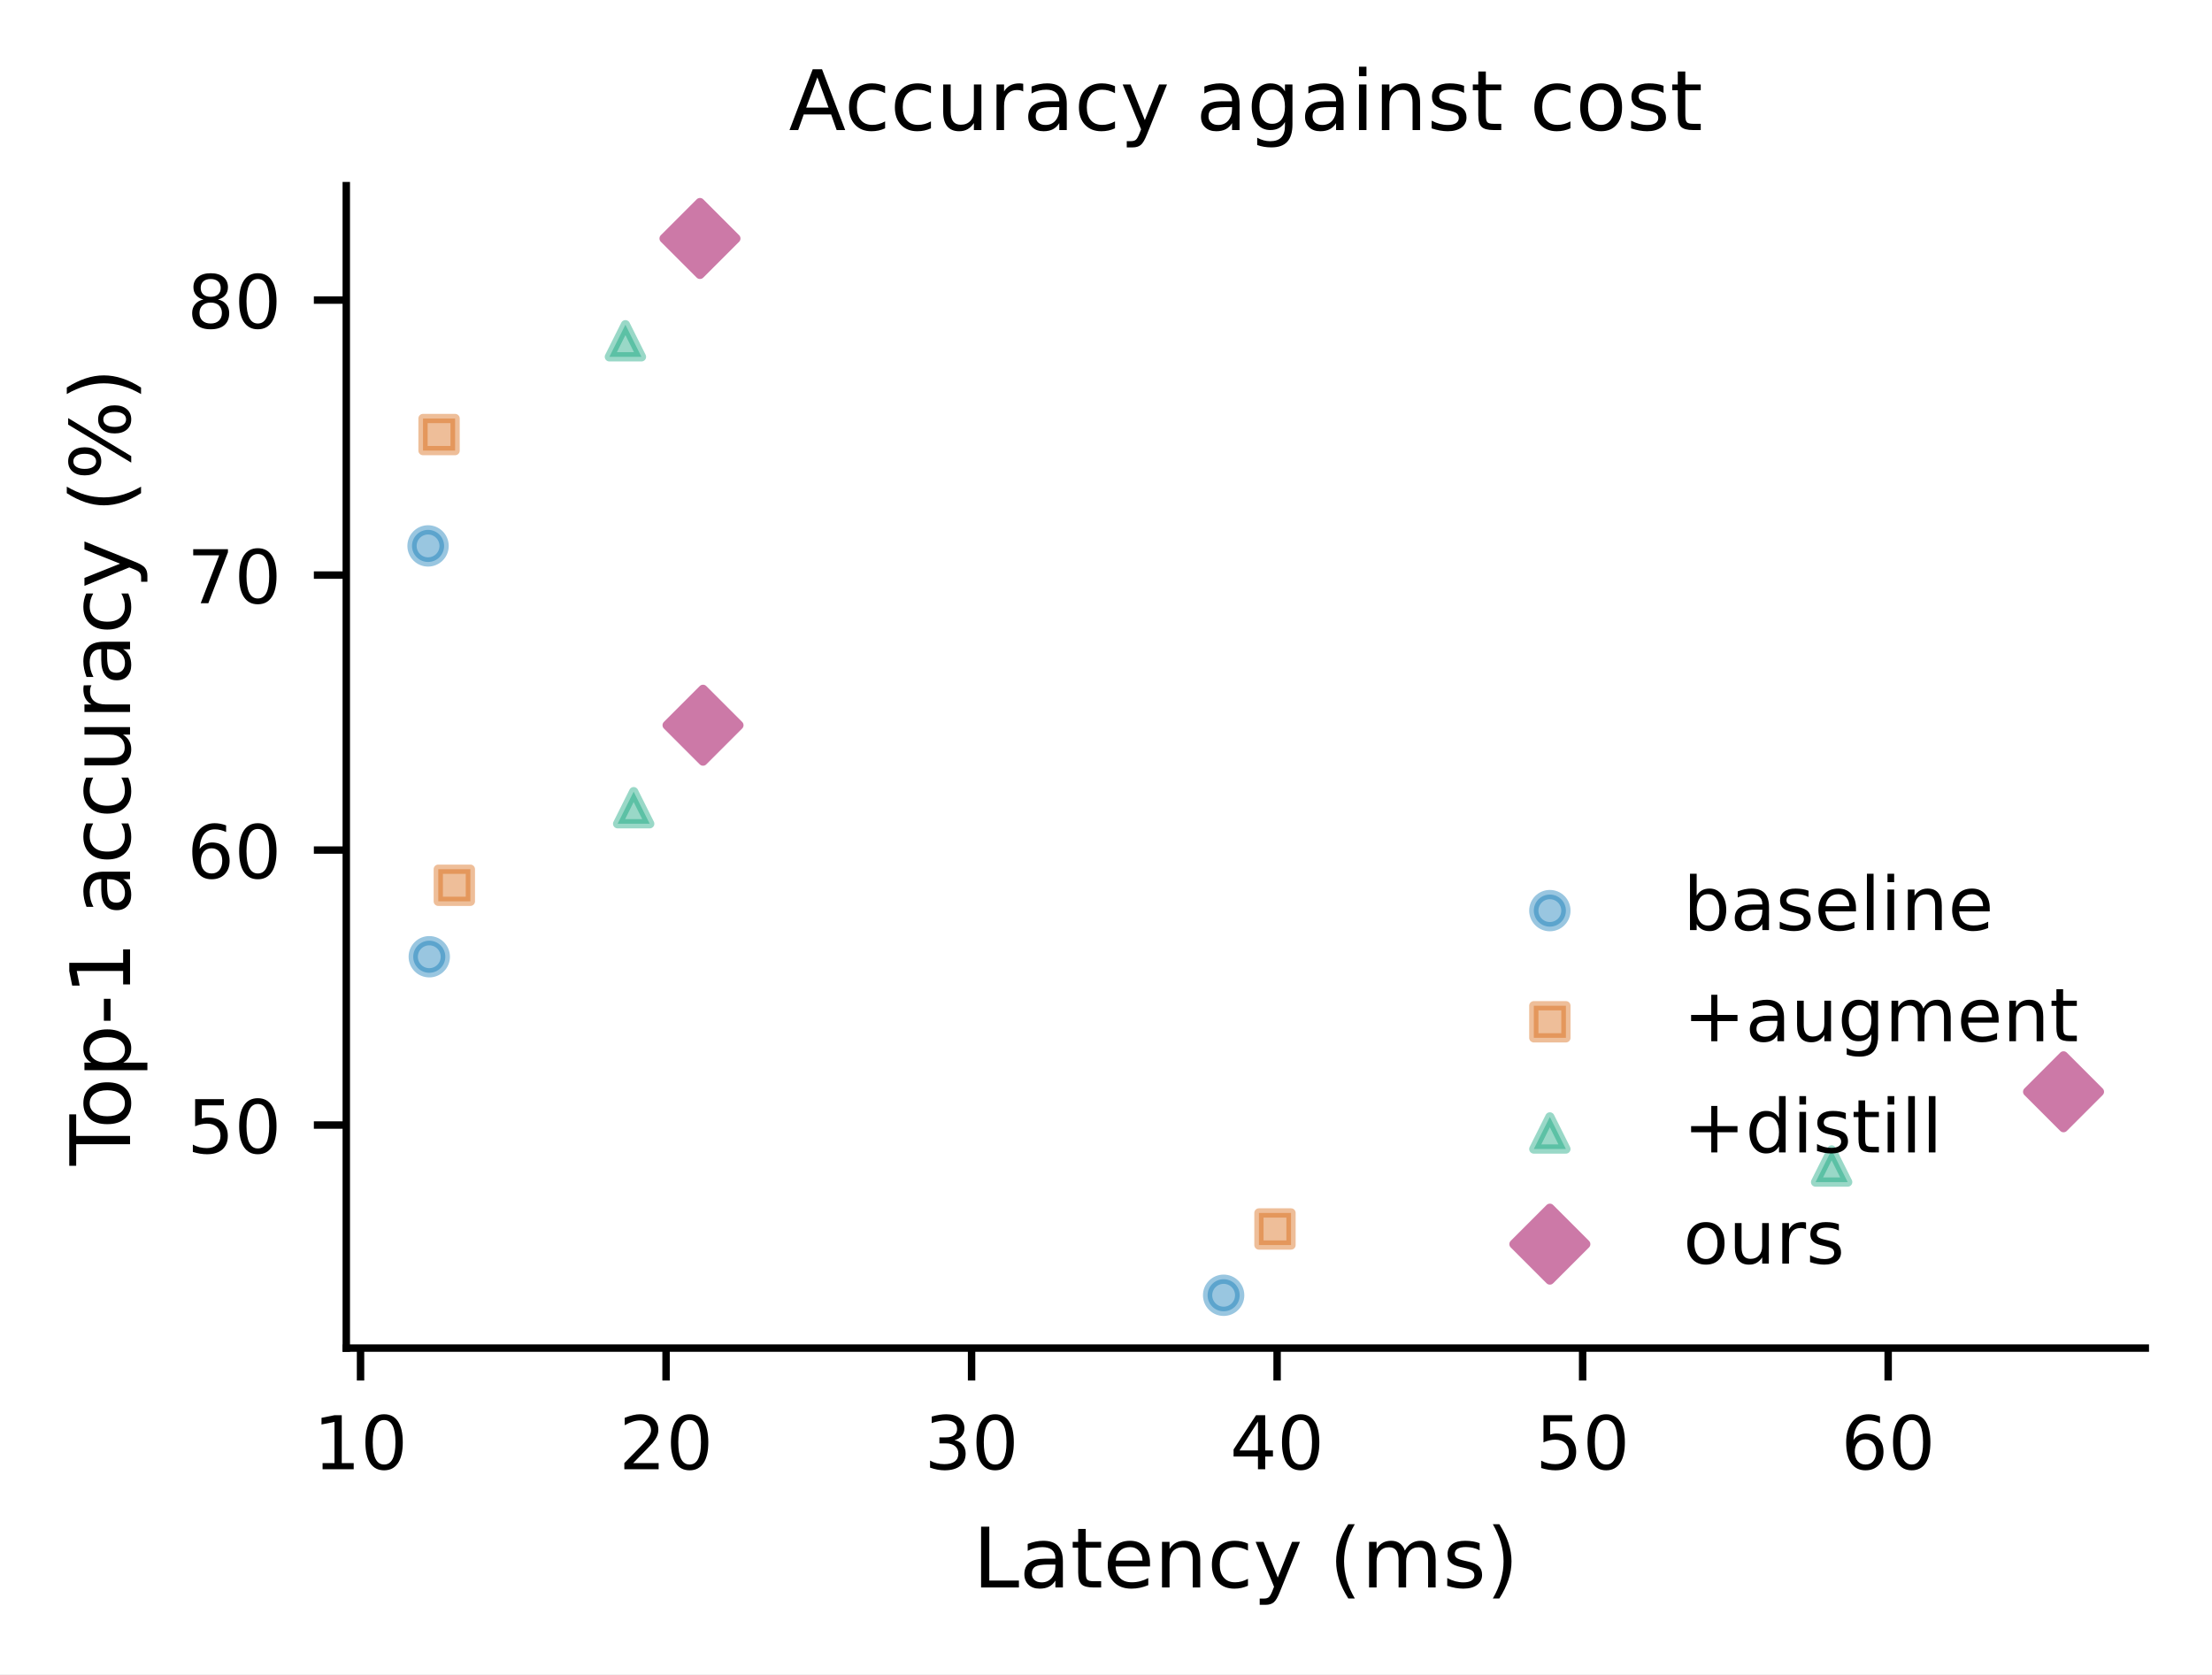
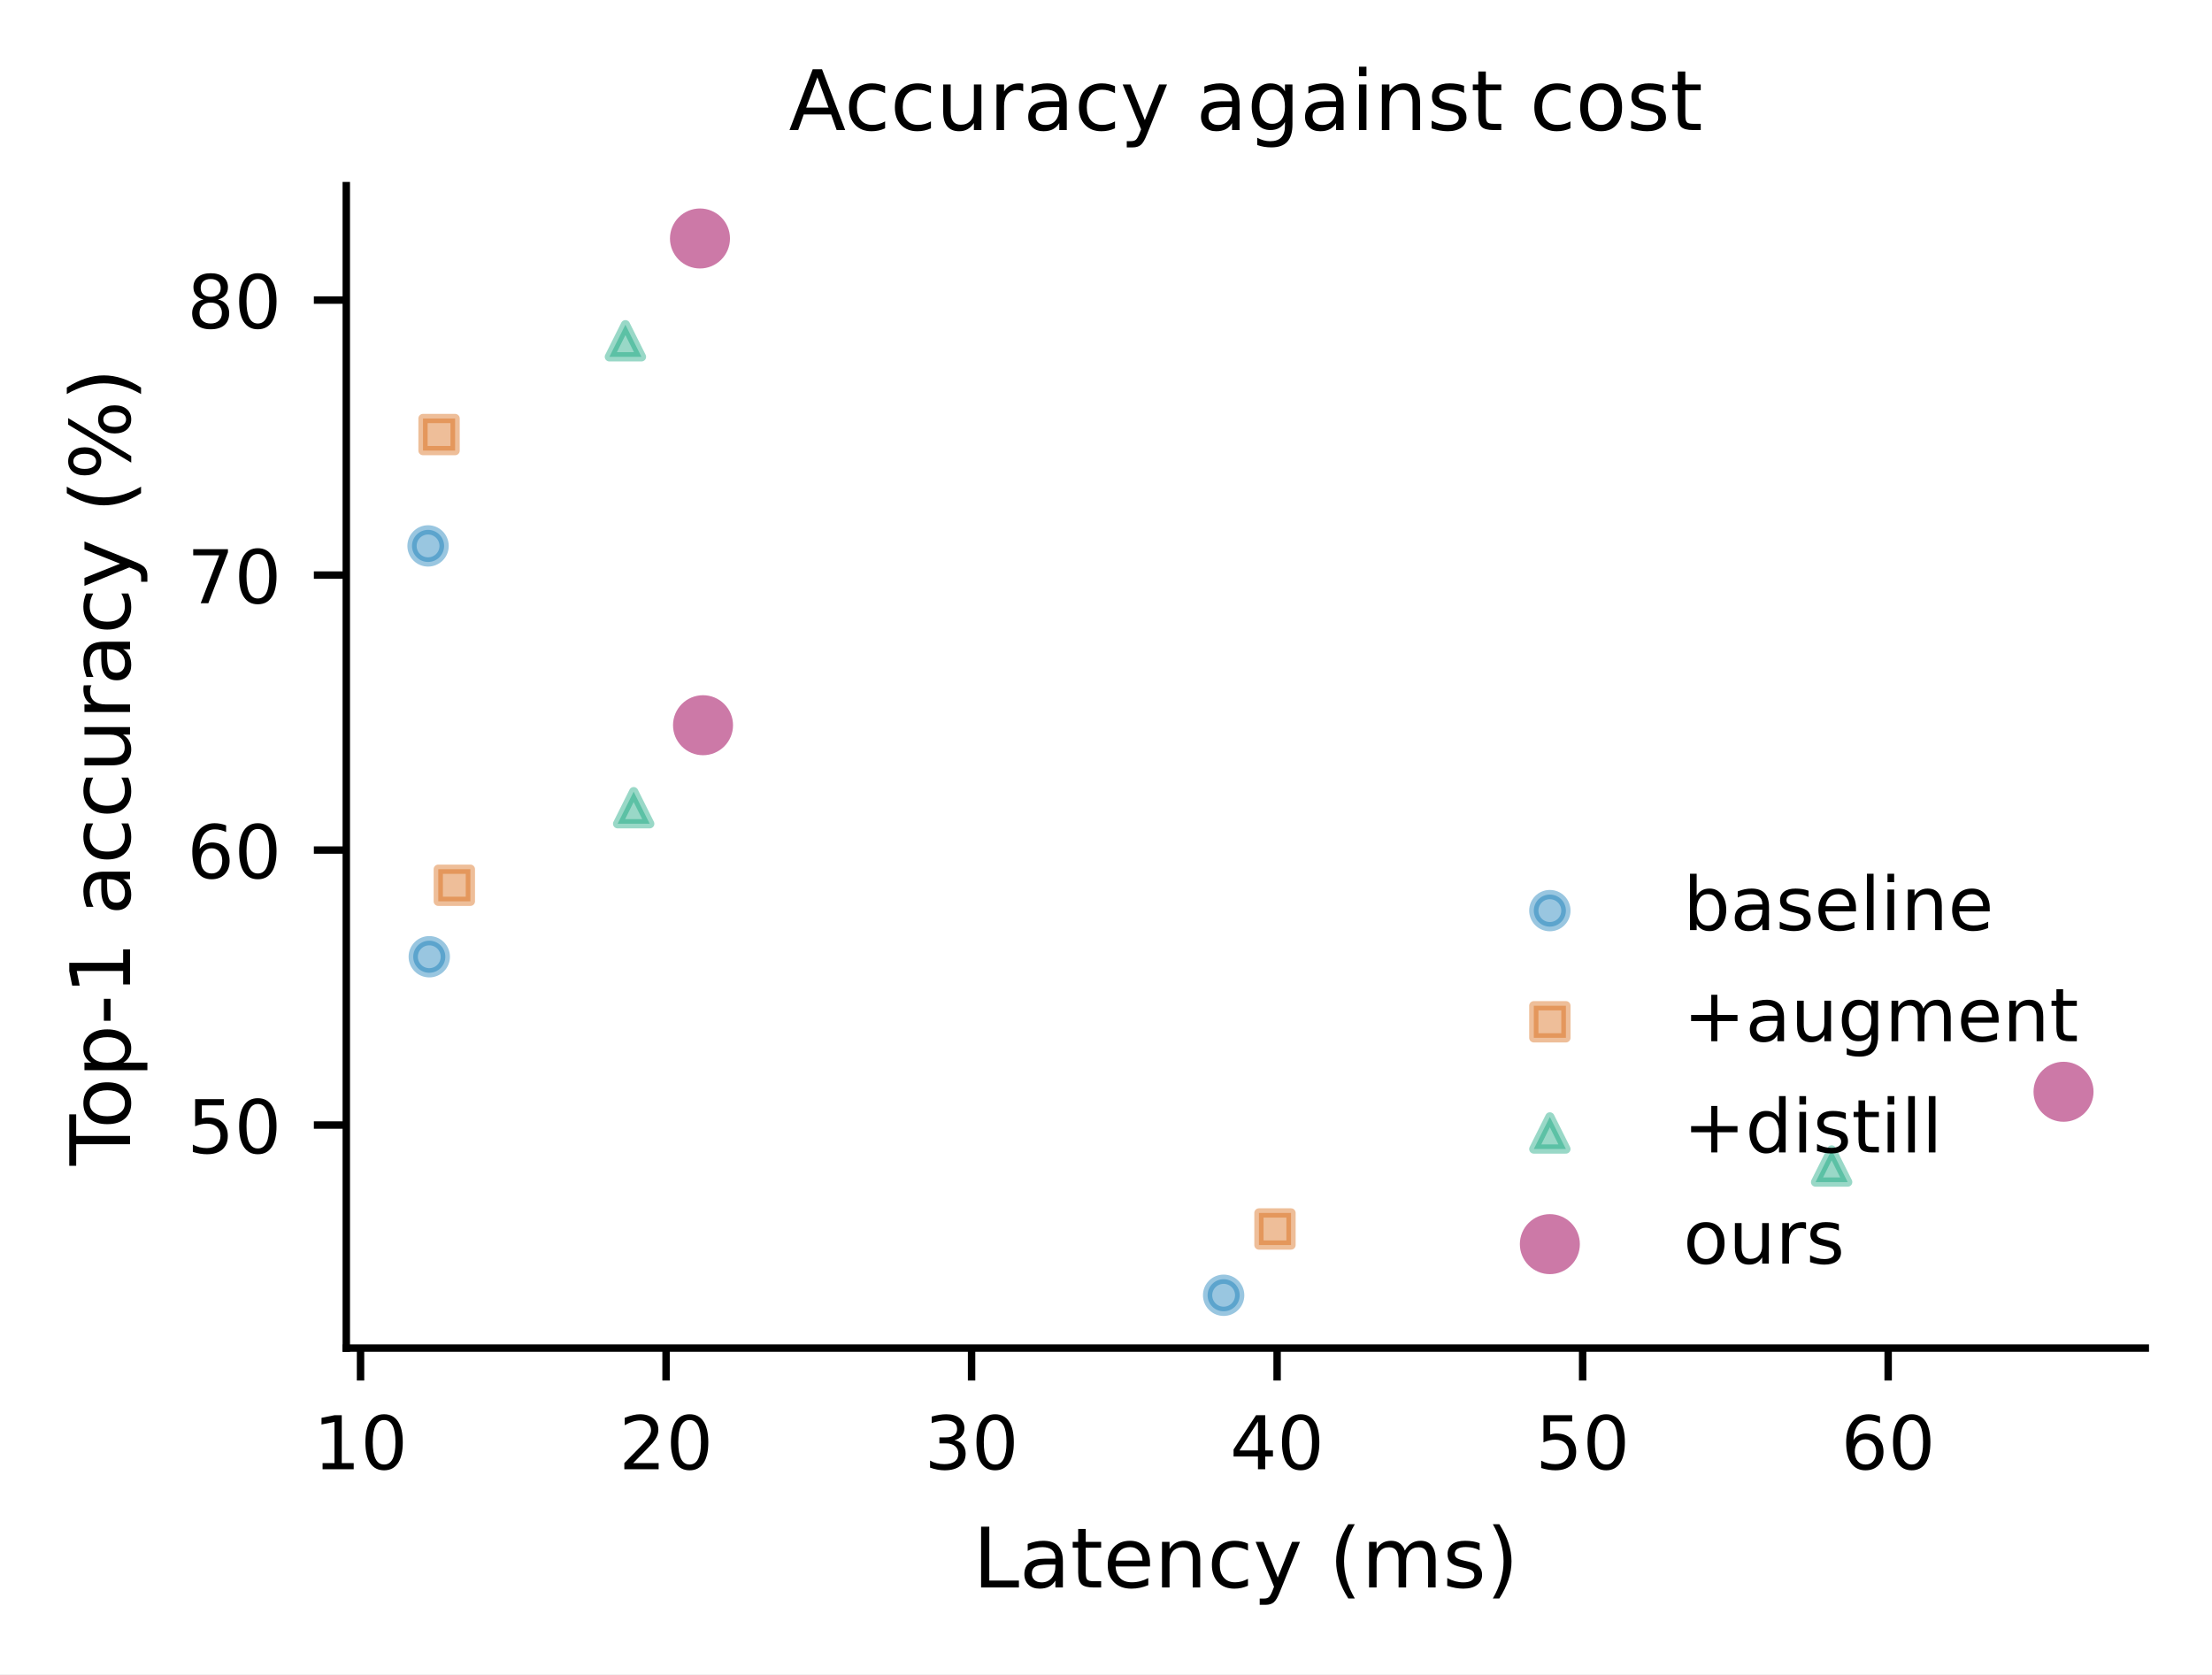
<svg xmlns="http://www.w3.org/2000/svg" xmlns:xlink="http://www.w3.org/1999/xlink" width="238.778pt" height="180.716pt" viewBox="0 0 238.778 180.716" version="1.1">
  <defs>
    <style type="text/css">*{stroke-linejoin: round; stroke-linecap: butt}</style>
  </defs>
  <g id="figure_1">
    <g id="patch_1">
      <path d="M 0 180.716  L 238.778 180.716  L 238.778 0  L 0 0  z " style="fill: #ffffff" />
    </g>
    <g id="axes_1">
      <g id="patch_2">
        <path d="M 37.38 145.516  L 231.578 145.516  L 231.578 20.039  L 37.38 20.039  z " style="fill: #ffffff" />
      </g>
      <g id="PathCollection_1">
        <defs>
-           <path id="mcc92680081" d="M 0 1.732  C 0.459 1.732 0.9 1.55 1.225 1.225  C 1.55 0.9 1.732 0.459 1.732 0  C 1.732 -0.459 1.55 -0.9 1.225 -1.225  C 0.9 -1.55 0.459 -1.732 0 -1.732  C -0.459 -1.732 -0.9 -1.55 -1.225 -1.225  C -1.55 -0.9 -1.732 -0.459 -1.732 0  C -1.732 0.459 -1.55 0.9 -1.225 1.225  C -0.9 1.55 -0.459 1.732 0 1.732  z " style="stroke: #0072b2; stroke-opacity: 0.4" />
+           <path id="ma14cc8be72" d="M 0 1.732  C 0.459 1.732 0.9 1.55 1.225 1.225  C 1.55 0.9 1.732 0.459 1.732 0  C 1.732 -0.459 1.55 -0.9 1.225 -1.225  C 0.9 -1.55 0.459 -1.732 0 -1.732  C -0.459 -1.732 -0.9 -1.55 -1.225 -1.225  C -1.55 -0.9 -1.732 -0.459 -1.732 0  C -1.732 0.459 -1.55 0.9 -1.225 1.225  C -0.9 1.55 -0.459 1.732 0 1.732  z " style="stroke: #0072b2; stroke-opacity: 0.4" />
        </defs>
-         <g clip-path="url(#p9f02e5ed83)">
-           <use xlink:href="#mcc92680081" x="46.207" y="58.927" style="fill: #0072b2; fill-opacity: 0.4; stroke: #0072b2; stroke-opacity: 0.4" />
-           <use xlink:href="#mcc92680081" x="46.339" y="103.273" style="fill: #0072b2; fill-opacity: 0.4; stroke: #0072b2; stroke-opacity: 0.4" />
-           <use xlink:href="#mcc92680081" x="132.088" y="139.813" style="fill: #0072b2; fill-opacity: 0.4; stroke: #0072b2; stroke-opacity: 0.4" />
+         <g clip-path="url(#p11bb645816)">
+           <use xlink:href="#ma14cc8be72" x="46.207" y="58.927" style="fill: #0072b2; fill-opacity: 0.4; stroke: #0072b2; stroke-opacity: 0.4" />
+           <use xlink:href="#ma14cc8be72" x="46.339" y="103.273" style="fill: #0072b2; fill-opacity: 0.4; stroke: #0072b2; stroke-opacity: 0.4" />
+           <use xlink:href="#ma14cc8be72" x="132.088" y="139.813" style="fill: #0072b2; fill-opacity: 0.4; stroke: #0072b2; stroke-opacity: 0.4" />
        </g>
      </g>
      <g id="PathCollection_2">
        <defs>
-           <path id="m26915b54ec" d="M -1.732 1.732  L 1.732 1.732  L 1.732 -1.732  L -1.732 -1.732  z " style="stroke: #d55e00; stroke-opacity: 0.4" />
+           <path id="m122b76d8e3" d="M -1.732 1.732  L 1.732 1.732  L 1.732 -1.732  L -1.732 -1.732  z " style="stroke: #d55e00; stroke-opacity: 0.4" />
        </defs>
-         <g clip-path="url(#p9f02e5ed83)">
-           <use xlink:href="#m26915b54ec" x="47.394" y="46.906" style="fill: #d55e00; fill-opacity: 0.4; stroke: #d55e00; stroke-opacity: 0.4" />
-           <use xlink:href="#m26915b54ec" x="49.043" y="95.556" style="fill: #d55e00; fill-opacity: 0.4; stroke: #d55e00; stroke-opacity: 0.4" />
-           <use xlink:href="#m26915b54ec" x="137.629" y="132.659" style="fill: #d55e00; fill-opacity: 0.4; stroke: #d55e00; stroke-opacity: 0.4" />
+         <g clip-path="url(#p11bb645816)">
+           <use xlink:href="#m122b76d8e3" x="47.394" y="46.906" style="fill: #d55e00; fill-opacity: 0.4; stroke: #d55e00; stroke-opacity: 0.4" />
+           <use xlink:href="#m122b76d8e3" x="49.043" y="95.556" style="fill: #d55e00; fill-opacity: 0.4; stroke: #d55e00; stroke-opacity: 0.4" />
+           <use xlink:href="#m122b76d8e3" x="137.629" y="132.659" style="fill: #d55e00; fill-opacity: 0.4; stroke: #d55e00; stroke-opacity: 0.4" />
        </g>
      </g>
      <g id="PathCollection_3">
        <defs>
-           <path id="md20baf347b" d="M 0 -1.732  L -1.732 1.732  L 1.732 1.732  z " style="stroke: #009e73; stroke-opacity: 0.4" />
+           <path id="m2dcc3017cd" d="M 0 -1.732  L -1.732 1.732  L 1.732 1.732  z " style="stroke: #009e73; stroke-opacity: 0.4" />
        </defs>
-         <g clip-path="url(#p9f02e5ed83)">
-           <use xlink:href="#md20baf347b" x="67.512" y="36.784" style="fill: #009e73; fill-opacity: 0.4; stroke: #009e73; stroke-opacity: 0.4" />
-           <use xlink:href="#md20baf347b" x="68.403" y="87.185" style="fill: #009e73; fill-opacity: 0.4; stroke: #009e73; stroke-opacity: 0.4" />
-           <use xlink:href="#md20baf347b" x="197.719" y="125.862" style="fill: #009e73; fill-opacity: 0.4; stroke: #009e73; stroke-opacity: 0.4" />
+         <g clip-path="url(#p11bb645816)">
+           <use xlink:href="#m2dcc3017cd" x="67.512" y="36.784" style="fill: #009e73; fill-opacity: 0.4; stroke: #009e73; stroke-opacity: 0.4" />
+           <use xlink:href="#m2dcc3017cd" x="68.403" y="87.185" style="fill: #009e73; fill-opacity: 0.4; stroke: #009e73; stroke-opacity: 0.4" />
+           <use xlink:href="#m2dcc3017cd" x="197.719" y="125.862" style="fill: #009e73; fill-opacity: 0.4; stroke: #009e73; stroke-opacity: 0.4" />
        </g>
      </g>
      <g id="matplotlib.axis_1">
        <g id="xtick_1">
          <g id="line2d_1">
            <defs>
-               <path id="md2340cbed9" d="M 0 0  L 0 3.5  " style="stroke: #000000; stroke-width: 0.8" />
-             </defs>
-             <g>
-               <use xlink:href="#md2340cbed9" x="38.919" y="145.516" style="stroke: #000000; stroke-width: 0.8" />
+               <path id="m4d7b34df66" d="M 0 0  L 0 3.5  " style="stroke: #000000; stroke-width: 0.8" />
+             </defs>
+             <g>
+               <use xlink:href="#m4d7b34df66" x="38.919" y="145.516" style="stroke: #000000; stroke-width: 0.8" />
            </g>
          </g>
          <g id="text_1">
            <g transform="translate(33.82853 158.5946) scale(0.08 -0.08)">
              <defs>
                <path id="DejaVuSans-14" d="M 794 531  L 1825 531  L 1825 4091  L 703 3866  L 703 4441  L 1819 4666  L 2450 4666  L 2450 531  L 3481 531  L 3481 0  L 794 0  L 794 531  z " transform="scale(0.015625)" />
                <path id="DejaVuSans-13" d="M 2034 4250  Q 1547 4250 1301 3770  Q 1056 3291 1056 2328  Q 1056 1369 1301 889  Q 1547 409 2034 409  Q 2525 409 2770 889  Q 3016 1369 3016 2328  Q 3016 3291 2770 3770  Q 2525 4250 2034 4250  z M 2034 4750  Q 2819 4750 3233 4129  Q 3647 3509 3647 2328  Q 3647 1150 3233 529  Q 2819 -91 2034 -91  Q 1250 -91 836 529  Q 422 1150 422 2328  Q 422 3509 836 4129  Q 1250 4750 2034 4750  z " transform="scale(0.015625)" />
              </defs>
              <use xlink:href="#DejaVuSans-14" />
              <use xlink:href="#DejaVuSans-13" transform="translate(63.625 0)" />
            </g>
          </g>
        </g>
        <g id="xtick_2">
          <g id="line2d_2">
            <g>
-               <use xlink:href="#md2340cbed9" x="71.899" y="145.516" style="stroke: #000000; stroke-width: 0.8" />
+               <use xlink:href="#m4d7b34df66" x="71.899" y="145.516" style="stroke: #000000; stroke-width: 0.8" />
            </g>
          </g>
          <g id="text_2">
            <g transform="translate(66.80883 158.5946) scale(0.08 -0.08)">
              <defs>
                <path id="DejaVuSans-15" d="M 1228 531  L 3431 531  L 3431 0  L 469 0  L 469 531  Q 828 903 1448 1529  Q 2069 2156 2228 2338  Q 2531 2678 2651 2914  Q 2772 3150 2772 3378  Q 2772 3750 2511 3984  Q 2250 4219 1831 4219  Q 1534 4219 1204 4116  Q 875 4013 500 3803  L 500 4441  Q 881 4594 1212 4672  Q 1544 4750 1819 4750  Q 2544 4750 2975 4387  Q 3406 4025 3406 3419  Q 3406 3131 3298 2873  Q 3191 2616 2906 2266  Q 2828 2175 2409 1742  Q 1991 1309 1228 531  z " transform="scale(0.015625)" />
              </defs>
              <use xlink:href="#DejaVuSans-15" />
              <use xlink:href="#DejaVuSans-13" transform="translate(63.625 0)" />
            </g>
          </g>
        </g>
        <g id="xtick_3">
          <g id="line2d_3">
            <g>
-               <use xlink:href="#md2340cbed9" x="104.879" y="145.516" style="stroke: #000000; stroke-width: 0.8" />
+               <use xlink:href="#m4d7b34df66" x="104.879" y="145.516" style="stroke: #000000; stroke-width: 0.8" />
            </g>
          </g>
          <g id="text_3">
            <g transform="translate(99.78913 158.5946) scale(0.08 -0.08)">
              <defs>
                <path id="DejaVuSans-16" d="M 2597 2516  Q 3050 2419 3304 2112  Q 3559 1806 3559 1356  Q 3559 666 3084 287  Q 2609 -91 1734 -91  Q 1441 -91 1130 -33  Q 819 25 488 141  L 488 750  Q 750 597 1062 519  Q 1375 441 1716 441  Q 2309 441 2620 675  Q 2931 909 2931 1356  Q 2931 1769 2642 2001  Q 2353 2234 1838 2234  L 1294 2234  L 1294 2753  L 1863 2753  Q 2328 2753 2575 2939  Q 2822 3125 2822 3475  Q 2822 3834 2567 4026  Q 2313 4219 1838 4219  Q 1578 4219 1281 4162  Q 984 4106 628 3988  L 628 4550  Q 988 4650 1302 4700  Q 1616 4750 1894 4750  Q 2613 4750 3031 4423  Q 3450 4097 3450 3541  Q 3450 3153 3228 2886  Q 3006 2619 2597 2516  z " transform="scale(0.015625)" />
              </defs>
              <use xlink:href="#DejaVuSans-16" />
              <use xlink:href="#DejaVuSans-13" transform="translate(63.625 0)" />
            </g>
          </g>
        </g>
        <g id="xtick_4">
          <g id="line2d_4">
            <g>
-               <use xlink:href="#md2340cbed9" x="137.859" y="145.516" style="stroke: #000000; stroke-width: 0.8" />
+               <use xlink:href="#m4d7b34df66" x="137.859" y="145.516" style="stroke: #000000; stroke-width: 0.8" />
            </g>
          </g>
          <g id="text_4">
            <g transform="translate(132.7694 158.5946) scale(0.08 -0.08)">
              <defs>
                <path id="DejaVuSans-17" d="M 2419 4116  L 825 1625  L 2419 1625  L 2419 4116  z M 2253 4666  L 3047 4666  L 3047 1625  L 3713 1625  L 3713 1100  L 3047 1100  L 3047 0  L 2419 0  L 2419 1100  L 313 1100  L 313 1709  L 2253 4666  z " transform="scale(0.015625)" />
              </defs>
              <use xlink:href="#DejaVuSans-17" />
              <use xlink:href="#DejaVuSans-13" transform="translate(63.625 0)" />
            </g>
          </g>
        </g>
        <g id="xtick_5">
          <g id="line2d_5">
            <g>
-               <use xlink:href="#md2340cbed9" x="170.84" y="145.516" style="stroke: #000000; stroke-width: 0.8" />
+               <use xlink:href="#m4d7b34df66" x="170.84" y="145.516" style="stroke: #000000; stroke-width: 0.8" />
            </g>
          </g>
          <g id="text_5">
            <g transform="translate(165.7497 158.5946) scale(0.08 -0.08)">
              <defs>
                <path id="DejaVuSans-18" d="M 691 4666  L 3169 4666  L 3169 4134  L 1269 4134  L 1269 2991  Q 1406 3038 1543 3061  Q 1681 3084 1819 3084  Q 2600 3084 3056 2656  Q 3513 2228 3513 1497  Q 3513 744 3044 326  Q 2575 -91 1722 -91  Q 1428 -91 1123 -41  Q 819 9 494 109  L 494 744  Q 775 591 1075 516  Q 1375 441 1709 441  Q 2250 441 2565 725  Q 2881 1009 2881 1497  Q 2881 1984 2565 2268  Q 2250 2553 1709 2553  Q 1456 2553 1204 2497  Q 953 2441 691 2322  L 691 4666  z " transform="scale(0.015625)" />
              </defs>
              <use xlink:href="#DejaVuSans-18" />
              <use xlink:href="#DejaVuSans-13" transform="translate(63.625 0)" />
            </g>
          </g>
        </g>
        <g id="xtick_6">
          <g id="line2d_6">
            <g>
-               <use xlink:href="#md2340cbed9" x="203.82" y="145.516" style="stroke: #000000; stroke-width: 0.8" />
+               <use xlink:href="#m4d7b34df66" x="203.82" y="145.516" style="stroke: #000000; stroke-width: 0.8" />
            </g>
          </g>
          <g id="text_6">
            <g transform="translate(198.73 158.5946) scale(0.08 -0.08)">
              <defs>
                <path id="DejaVuSans-19" d="M 2113 2584  Q 1688 2584 1439 2293  Q 1191 2003 1191 1497  Q 1191 994 1439 701  Q 1688 409 2113 409  Q 2538 409 2786 701  Q 3034 994 3034 1497  Q 3034 2003 2786 2293  Q 2538 2584 2113 2584  z M 3366 4563  L 3366 3988  Q 3128 4100 2886 4159  Q 2644 4219 2406 4219  Q 1781 4219 1451 3797  Q 1122 3375 1075 2522  Q 1259 2794 1537 2939  Q 1816 3084 2150 3084  Q 2853 3084 3261 2657  Q 3669 2231 3669 1497  Q 3669 778 3244 343  Q 2819 -91 2113 -91  Q 1303 -91 875 529  Q 447 1150 447 2328  Q 447 3434 972 4092  Q 1497 4750 2381 4750  Q 2619 4750 2861 4703  Q 3103 4656 3366 4563  z " transform="scale(0.015625)" />
              </defs>
              <use xlink:href="#DejaVuSans-19" />
              <use xlink:href="#DejaVuSans-13" transform="translate(63.625 0)" />
            </g>
          </g>
        </g>
        <g id="text_7">
          <g transform="translate(105.0222 171.3544) scale(0.09 -0.09)">
            <defs>
              <path id="DejaVuSans-2f" d="M 628 4666  L 1259 4666  L 1259 531  L 3531 531  L 3531 0  L 628 0  L 628 4666  z " transform="scale(0.015625)" />
              <path id="DejaVuSans-44" d="M 2194 1759  Q 1497 1759 1228 1600  Q 959 1441 959 1056  Q 959 750 1161 570  Q 1363 391 1709 391  Q 2188 391 2477 730  Q 2766 1069 2766 1631  L 2766 1759  L 2194 1759  z M 3341 1997  L 3341 0  L 2766 0  L 2766 531  Q 2569 213 2275 61  Q 1981 -91 1556 -91  Q 1019 -91 701 211  Q 384 513 384 1019  Q 384 1609 779 1909  Q 1175 2209 1959 2209  L 2766 2209  L 2766 2266  Q 2766 2663 2505 2880  Q 2244 3097 1772 3097  Q 1472 3097 1187 3025  Q 903 2953 641 2809  L 641 3341  Q 956 3463 1253 3523  Q 1550 3584 1831 3584  Q 2591 3584 2966 3190  Q 3341 2797 3341 1997  z " transform="scale(0.015625)" />
              <path id="DejaVuSans-57" d="M 1172 4494  L 1172 3500  L 2356 3500  L 2356 3053  L 1172 3053  L 1172 1153  Q 1172 725 1289 603  Q 1406 481 1766 481  L 2356 481  L 2356 0  L 1766 0  Q 1100 0 847 248  Q 594 497 594 1153  L 594 3053  L 172 3053  L 172 3500  L 594 3500  L 594 4494  L 1172 4494  z " transform="scale(0.015625)" />
              <path id="DejaVuSans-48" d="M 3597 1894  L 3597 1613  L 953 1613  Q 991 1019 1311 708  Q 1631 397 2203 397  Q 2534 397 2845 478  Q 3156 559 3463 722  L 3463 178  Q 3153 47 2828 -22  Q 2503 -91 2169 -91  Q 1331 -91 842 396  Q 353 884 353 1716  Q 353 2575 817 3079  Q 1281 3584 2069 3584  Q 2775 3584 3186 3129  Q 3597 2675 3597 1894  z M 3022 2063  Q 3016 2534 2758 2815  Q 2500 3097 2075 3097  Q 1594 3097 1305 2825  Q 1016 2553 972 2059  L 3022 2063  z " transform="scale(0.015625)" />
              <path id="DejaVuSans-51" d="M 3513 2113  L 3513 0  L 2938 0  L 2938 2094  Q 2938 2591 2744 2837  Q 2550 3084 2163 3084  Q 1697 3084 1428 2787  Q 1159 2491 1159 1978  L 1159 0  L 581 0  L 581 3500  L 1159 3500  L 1159 2956  Q 1366 3272 1645 3428  Q 1925 3584 2291 3584  Q 2894 3584 3203 3211  Q 3513 2838 3513 2113  z " transform="scale(0.015625)" />
              <path id="DejaVuSans-46" d="M 3122 3366  L 3122 2828  Q 2878 2963 2633 3030  Q 2388 3097 2138 3097  Q 1578 3097 1268 2742  Q 959 2388 959 1747  Q 959 1106 1268 751  Q 1578 397 2138 397  Q 2388 397 2633 464  Q 2878 531 3122 666  L 3122 134  Q 2881 22 2623 -34  Q 2366 -91 2075 -91  Q 1284 -91 818 406  Q 353 903 353 1747  Q 353 2603 823 3093  Q 1294 3584 2113 3584  Q 2378 3584 2631 3529  Q 2884 3475 3122 3366  z " transform="scale(0.015625)" />
              <path id="DejaVuSans-5c" d="M 2059 -325  Q 1816 -950 1584 -1140  Q 1353 -1331 966 -1331  L 506 -1331  L 506 -850  L 844 -850  Q 1081 -850 1212 -737  Q 1344 -625 1503 -206  L 1606 56  L 191 3500  L 800 3500  L 1894 763  L 2988 3500  L 3597 3500  L 2059 -325  z " transform="scale(0.015625)" />
              <path id="DejaVuSans-3" transform="scale(0.015625)" />
              <path id="DejaVuSans-b" d="M 1984 4856  Q 1566 4138 1362 3434  Q 1159 2731 1159 2009  Q 1159 1288 1364 580  Q 1569 -128 1984 -844  L 1484 -844  Q 1016 -109 783 600  Q 550 1309 550 2009  Q 550 2706 781 3412  Q 1013 4119 1484 4856  L 1984 4856  z " transform="scale(0.015625)" />
              <path id="DejaVuSans-50" d="M 3328 2828  Q 3544 3216 3844 3400  Q 4144 3584 4550 3584  Q 5097 3584 5394 3201  Q 5691 2819 5691 2113  L 5691 0  L 5113 0  L 5113 2094  Q 5113 2597 4934 2840  Q 4756 3084 4391 3084  Q 3944 3084 3684 2787  Q 3425 2491 3425 1978  L 3425 0  L 2847 0  L 2847 2094  Q 2847 2600 2669 2842  Q 2491 3084 2119 3084  Q 1678 3084 1418 2786  Q 1159 2488 1159 1978  L 1159 0  L 581 0  L 581 3500  L 1159 3500  L 1159 2956  Q 1356 3278 1631 3431  Q 1906 3584 2284 3584  Q 2666 3584 2933 3390  Q 3200 3197 3328 2828  z " transform="scale(0.015625)" />
              <path id="DejaVuSans-56" d="M 2834 3397  L 2834 2853  Q 2591 2978 2328 3040  Q 2066 3103 1784 3103  Q 1356 3103 1142 2972  Q 928 2841 928 2578  Q 928 2378 1081 2264  Q 1234 2150 1697 2047  L 1894 2003  Q 2506 1872 2764 1633  Q 3022 1394 3022 966  Q 3022 478 2636 193  Q 2250 -91 1575 -91  Q 1294 -91 989 -36  Q 684 19 347 128  L 347 722  Q 666 556 975 473  Q 1284 391 1588 391  Q 1994 391 2212 530  Q 2431 669 2431 922  Q 2431 1156 2273 1281  Q 2116 1406 1581 1522  L 1381 1569  Q 847 1681 609 1914  Q 372 2147 372 2553  Q 372 3047 722 3315  Q 1072 3584 1716 3584  Q 2034 3584 2315 3537  Q 2597 3491 2834 3397  z " transform="scale(0.015625)" />
              <path id="DejaVuSans-c" d="M 513 4856  L 1013 4856  Q 1481 4119 1714 3412  Q 1947 2706 1947 2009  Q 1947 1309 1714 600  Q 1481 -109 1013 -844  L 513 -844  Q 928 -128 1133 580  Q 1338 1288 1338 2009  Q 1338 2731 1133 3434  Q 928 4138 513 4856  z " transform="scale(0.015625)" />
            </defs>
            <use xlink:href="#DejaVuSans-2f" />
            <use xlink:href="#DejaVuSans-44" transform="translate(55.71875 0)" />
            <use xlink:href="#DejaVuSans-57" transform="translate(117 0)" />
            <use xlink:href="#DejaVuSans-48" transform="translate(156.2031 0)" />
            <use xlink:href="#DejaVuSans-51" transform="translate(217.7344 0)" />
            <use xlink:href="#DejaVuSans-46" transform="translate(281.1094 0)" />
            <use xlink:href="#DejaVuSans-5c" transform="translate(336.0938 0)" />
            <use xlink:href="#DejaVuSans-3" transform="translate(395.2812 0)" />
            <use xlink:href="#DejaVuSans-b" transform="translate(427.0625 0)" />
            <use xlink:href="#DejaVuSans-50" transform="translate(466.0781 0)" />
            <use xlink:href="#DejaVuSans-56" transform="translate(563.4844 0)" />
            <use xlink:href="#DejaVuSans-c" transform="translate(615.5781 0)" />
          </g>
        </g>
      </g>
      <g id="matplotlib.axis_2">
        <g id="ytick_1">
          <g id="line2d_7">
            <defs>
-               <path id="m32d1deebdb" d="M 0 0  L -3.5 0  " style="stroke: #000000; stroke-width: 0.8" />
-             </defs>
-             <g>
-               <use xlink:href="#m32d1deebdb" x="37.38" y="121.439" style="stroke: #000000; stroke-width: 0.8" />
+               <path id="m8784c7d8dc" d="M 0 0  L -3.5 0  " style="stroke: #000000; stroke-width: 0.8" />
+             </defs>
+             <g>
+               <use xlink:href="#m8784c7d8dc" x="37.38" y="121.439" style="stroke: #000000; stroke-width: 0.8" />
            </g>
          </g>
          <g id="text_8">
            <g transform="translate(20.2 124.4784) scale(0.08 -0.08)">
              <use xlink:href="#DejaVuSans-18" />
              <use xlink:href="#DejaVuSans-13" transform="translate(63.625 0)" />
            </g>
          </g>
        </g>
        <g id="ytick_2">
          <g id="line2d_8">
            <g>
-               <use xlink:href="#m32d1deebdb" x="37.38" y="91.757" style="stroke: #000000; stroke-width: 0.8" />
+               <use xlink:href="#m8784c7d8dc" x="37.38" y="91.757" style="stroke: #000000; stroke-width: 0.8" />
            </g>
          </g>
          <g id="text_9">
            <g transform="translate(20.2 94.79563) scale(0.08 -0.08)">
              <use xlink:href="#DejaVuSans-19" />
              <use xlink:href="#DejaVuSans-13" transform="translate(63.625 0)" />
            </g>
          </g>
        </g>
        <g id="ytick_3">
          <g id="line2d_9">
            <g>
-               <use xlink:href="#m32d1deebdb" x="37.38" y="62.074" style="stroke: #000000; stroke-width: 0.8" />
+               <use xlink:href="#m8784c7d8dc" x="37.38" y="62.074" style="stroke: #000000; stroke-width: 0.8" />
            </g>
          </g>
          <g id="text_10">
            <g transform="translate(20.2 65.11288) scale(0.08 -0.08)">
              <defs>
                <path id="DejaVuSans-1a" d="M 525 4666  L 3525 4666  L 3525 4397  L 1831 0  L 1172 0  L 2766 4134  L 525 4134  L 525 4666  z " transform="scale(0.015625)" />
              </defs>
              <use xlink:href="#DejaVuSans-1a" />
              <use xlink:href="#DejaVuSans-13" transform="translate(63.625 0)" />
            </g>
          </g>
        </g>
        <g id="ytick_4">
          <g id="line2d_10">
            <g>
-               <use xlink:href="#m32d1deebdb" x="37.38" y="32.391" style="stroke: #000000; stroke-width: 0.8" />
+               <use xlink:href="#m8784c7d8dc" x="37.38" y="32.391" style="stroke: #000000; stroke-width: 0.8" />
            </g>
          </g>
          <g id="text_11">
            <g transform="translate(20.2 35.43013) scale(0.08 -0.08)">
              <defs>
                <path id="DejaVuSans-1b" d="M 2034 2216  Q 1584 2216 1326 1975  Q 1069 1734 1069 1313  Q 1069 891 1326 650  Q 1584 409 2034 409  Q 2484 409 2743 651  Q 3003 894 3003 1313  Q 3003 1734 2745 1975  Q 2488 2216 2034 2216  z M 1403 2484  Q 997 2584 770 2862  Q 544 3141 544 3541  Q 544 4100 942 4425  Q 1341 4750 2034 4750  Q 2731 4750 3128 4425  Q 3525 4100 3525 3541  Q 3525 3141 3298 2862  Q 3072 2584 2669 2484  Q 3125 2378 3379 2068  Q 3634 1759 3634 1313  Q 3634 634 3220 271  Q 2806 -91 2034 -91  Q 1263 -91 848 271  Q 434 634 434 1313  Q 434 1759 690 2068  Q 947 2378 1403 2484  z M 1172 3481  Q 1172 3119 1398 2916  Q 1625 2713 2034 2713  Q 2441 2713 2670 2916  Q 2900 3119 2900 3481  Q 2900 3844 2670 4047  Q 2441 4250 2034 4250  Q 1625 4250 1398 4047  Q 1172 3844 1172 3481  z " transform="scale(0.015625)" />
              </defs>
              <use xlink:href="#DejaVuSans-1b" />
              <use xlink:href="#DejaVuSans-13" transform="translate(63.625 0)" />
            </g>
          </g>
        </g>
        <g id="text_12">
          <g transform="translate(14.03789 125.8095) rotate(-90) scale(0.09 -0.09)">
            <defs>
              <path id="DejaVuSans-37" d="M -19 4666  L 3928 4666  L 3928 4134  L 2272 4134  L 2272 0  L 1638 0  L 1638 4134  L -19 4134  L -19 4666  z " transform="scale(0.015625)" />
              <path id="DejaVuSans-52" d="M 1959 3097  Q 1497 3097 1228 2736  Q 959 2375 959 1747  Q 959 1119 1226 758  Q 1494 397 1959 397  Q 2419 397 2687 759  Q 2956 1122 2956 1747  Q 2956 2369 2687 2733  Q 2419 3097 1959 3097  z M 1959 3584  Q 2709 3584 3137 3096  Q 3566 2609 3566 1747  Q 3566 888 3137 398  Q 2709 -91 1959 -91  Q 1206 -91 779 398  Q 353 888 353 1747  Q 353 2609 779 3096  Q 1206 3584 1959 3584  z " transform="scale(0.015625)" />
              <path id="DejaVuSans-53" d="M 1159 525  L 1159 -1331  L 581 -1331  L 581 3500  L 1159 3500  L 1159 2969  Q 1341 3281 1617 3432  Q 1894 3584 2278 3584  Q 2916 3584 3314 3078  Q 3713 2572 3713 1747  Q 3713 922 3314 415  Q 2916 -91 2278 -91  Q 1894 -91 1617 61  Q 1341 213 1159 525  z M 3116 1747  Q 3116 2381 2855 2742  Q 2594 3103 2138 3103  Q 1681 3103 1420 2742  Q 1159 2381 1159 1747  Q 1159 1113 1420 752  Q 1681 391 2138 391  Q 2594 391 2855 752  Q 3116 1113 3116 1747  z " transform="scale(0.015625)" />
              <path id="DejaVuSans-10" d="M 313 2009  L 1997 2009  L 1997 1497  L 313 1497  L 313 2009  z " transform="scale(0.015625)" />
              <path id="DejaVuSans-58" d="M 544 1381  L 544 3500  L 1119 3500  L 1119 1403  Q 1119 906 1312 657  Q 1506 409 1894 409  Q 2359 409 2629 706  Q 2900 1003 2900 1516  L 2900 3500  L 3475 3500  L 3475 0  L 2900 0  L 2900 538  Q 2691 219 2414 64  Q 2138 -91 1772 -91  Q 1169 -91 856 284  Q 544 659 544 1381  z M 1991 3584  L 1991 3584  z " transform="scale(0.015625)" />
              <path id="DejaVuSans-55" d="M 2631 2963  Q 2534 3019 2420 3045  Q 2306 3072 2169 3072  Q 1681 3072 1420 2755  Q 1159 2438 1159 1844  L 1159 0  L 581 0  L 581 3500  L 1159 3500  L 1159 2956  Q 1341 3275 1631 3429  Q 1922 3584 2338 3584  Q 2397 3584 2469 3576  Q 2541 3569 2628 3553  L 2631 2963  z " transform="scale(0.015625)" />
              <path id="DejaVuSans-8" d="M 4653 2053  Q 4381 2053 4226 1822  Q 4072 1591 4072 1178  Q 4072 772 4226 539  Q 4381 306 4653 306  Q 4919 306 5073 539  Q 5228 772 5228 1178  Q 5228 1588 5073 1820  Q 4919 2053 4653 2053  z M 4653 2450  Q 5147 2450 5437 2106  Q 5728 1763 5728 1178  Q 5728 594 5436 251  Q 5144 -91 4653 -91  Q 4153 -91 3862 251  Q 3572 594 3572 1178  Q 3572 1766 3864 2108  Q 4156 2450 4653 2450  z M 1428 4353  Q 1159 4353 1004 4120  Q 850 3888 850 3481  Q 850 3069 1003 2837  Q 1156 2606 1428 2606  Q 1700 2606 1854 2837  Q 2009 3069 2009 3481  Q 2009 3884 1853 4118  Q 1697 4353 1428 4353  z M 4250 4750  L 4750 4750  L 1831 -91  L 1331 -91  L 4250 4750  z M 1428 4750  Q 1922 4750 2215 4408  Q 2509 4066 2509 3481  Q 2509 2891 2217 2550  Q 1925 2209 1428 2209  Q 931 2209 642 2551  Q 353 2894 353 3481  Q 353 4063 643 4406  Q 934 4750 1428 4750  z " transform="scale(0.015625)" />
            </defs>
            <use xlink:href="#DejaVuSans-37" />
            <use xlink:href="#DejaVuSans-52" transform="translate(44.09375 0)" />
            <use xlink:href="#DejaVuSans-53" transform="translate(105.2812 0)" />
            <use xlink:href="#DejaVuSans-10" transform="translate(168.7656 0)" />
            <use xlink:href="#DejaVuSans-14" transform="translate(204.8438 0)" />
            <use xlink:href="#DejaVuSans-3" transform="translate(268.4688 0)" />
            <use xlink:href="#DejaVuSans-44" transform="translate(300.25 0)" />
            <use xlink:href="#DejaVuSans-46" transform="translate(361.5312 0)" />
            <use xlink:href="#DejaVuSans-46" transform="translate(416.5156 0)" />
            <use xlink:href="#DejaVuSans-58" transform="translate(471.5 0)" />
            <use xlink:href="#DejaVuSans-55" transform="translate(534.875 0)" />
            <use xlink:href="#DejaVuSans-44" transform="translate(575.9844 0)" />
            <use xlink:href="#DejaVuSans-46" transform="translate(637.2656 0)" />
            <use xlink:href="#DejaVuSans-5c" transform="translate(692.25 0)" />
            <use xlink:href="#DejaVuSans-3" transform="translate(751.4375 0)" />
            <use xlink:href="#DejaVuSans-b" transform="translate(783.2188 0)" />
            <use xlink:href="#DejaVuSans-8" transform="translate(822.2344 0)" />
            <use xlink:href="#DejaVuSans-c" transform="translate(917.25 0)" />
          </g>
        </g>
      </g>
      <g id="patch_3">
        <path d="M 37.38 145.516  L 37.38 20.039  " style="fill: none; stroke: #000000; stroke-width: 0.8; stroke-linejoin: miter; stroke-linecap: square" />
      </g>
      <g id="patch_4">
        <path d="M 37.38 145.516  L 231.578 145.516  " style="fill: none; stroke: #000000; stroke-width: 0.8; stroke-linejoin: miter; stroke-linecap: square" />
      </g>
      <g id="PathCollection_4">
        <defs>
-           <path id="m5c08f1a978" d="M 0 3.873  L 3.873 0  L 0 -3.873  L -3.873 0  z " style="stroke: #cc79a7" />
+           <path id="mf8857ceab0" d="M 0 2.739  C 0.726 2.739 1.423 2.45 1.936 1.936  C 2.45 1.423 2.739 0.726 2.739 0  C 2.739 -0.726 2.45 -1.423 1.936 -1.936  C 1.423 -2.45 0.726 -2.739 0 -2.739  C -0.726 -2.739 -1.423 -2.45 -1.936 -1.936  C -2.45 -1.423 -2.739 -0.726 -2.739 0  C -2.739 0.726 -2.45 1.423 -1.936 1.936  C -1.423 2.45 -0.726 2.739 0 2.739  z " style="stroke: #cc79a7" />
        </defs>
-         <g clip-path="url(#p9f02e5ed83)">
-           <use xlink:href="#m5c08f1a978" x="75.56" y="25.742" style="fill: #cc79a7; stroke: #cc79a7" />
-           <use xlink:href="#m5c08f1a978" x="75.889" y="78.281" style="fill: #cc79a7; stroke: #cc79a7" />
-           <use xlink:href="#m5c08f1a978" x="222.751" y="117.848" style="fill: #cc79a7; stroke: #cc79a7" />
+         <g clip-path="url(#p11bb645816)">
+           <use xlink:href="#mf8857ceab0" x="75.56" y="25.742" style="fill: #cc79a7; stroke: #cc79a7" />
+           <use xlink:href="#mf8857ceab0" x="75.889" y="78.281" style="fill: #cc79a7; stroke: #cc79a7" />
+           <use xlink:href="#mf8857ceab0" x="222.751" y="117.848" style="fill: #cc79a7; stroke: #cc79a7" />
        </g>
      </g>
      <g id="text_13">
        <g transform="translate(85.15473 14.03859) scale(0.09 -0.09)">
          <defs>
            <path id="DejaVuSans-24" d="M 2188 4044  L 1331 1722  L 3047 1722  L 2188 4044  z M 1831 4666  L 2547 4666  L 4325 0  L 3669 0  L 3244 1197  L 1141 1197  L 716 0  L 50 0  L 1831 4666  z " transform="scale(0.015625)" />
            <path id="DejaVuSans-4a" d="M 2906 1791  Q 2906 2416 2648 2759  Q 2391 3103 1925 3103  Q 1463 3103 1205 2759  Q 947 2416 947 1791  Q 947 1169 1205 825  Q 1463 481 1925 481  Q 2391 481 2648 825  Q 2906 1169 2906 1791  z M 3481 434  Q 3481 -459 3084 -895  Q 2688 -1331 1869 -1331  Q 1566 -1331 1297 -1286  Q 1028 -1241 775 -1147  L 775 -588  Q 1028 -725 1275 -790  Q 1522 -856 1778 -856  Q 2344 -856 2625 -561  Q 2906 -266 2906 331  L 2906 616  Q 2728 306 2450 153  Q 2172 0 1784 0  Q 1141 0 747 490  Q 353 981 353 1791  Q 353 2603 747 3093  Q 1141 3584 1784 3584  Q 2172 3584 2450 3431  Q 2728 3278 2906 2969  L 2906 3500  L 3481 3500  L 3481 434  z " transform="scale(0.015625)" />
            <path id="DejaVuSans-4c" d="M 603 3500  L 1178 3500  L 1178 0  L 603 0  L 603 3500  z M 603 4863  L 1178 4863  L 1178 4134  L 603 4134  L 603 4863  z " transform="scale(0.015625)" />
          </defs>
          <use xlink:href="#DejaVuSans-24" />
          <use xlink:href="#DejaVuSans-46" transform="translate(66.65625 0)" />
          <use xlink:href="#DejaVuSans-46" transform="translate(121.6406 0)" />
          <use xlink:href="#DejaVuSans-58" transform="translate(176.625 0)" />
          <use xlink:href="#DejaVuSans-55" transform="translate(240 0)" />
          <use xlink:href="#DejaVuSans-44" transform="translate(281.1094 0)" />
          <use xlink:href="#DejaVuSans-46" transform="translate(342.3906 0)" />
          <use xlink:href="#DejaVuSans-5c" transform="translate(397.375 0)" />
          <use xlink:href="#DejaVuSans-3" transform="translate(456.5625 0)" />
          <use xlink:href="#DejaVuSans-44" transform="translate(488.3438 0)" />
          <use xlink:href="#DejaVuSans-4a" transform="translate(549.625 0)" />
          <use xlink:href="#DejaVuSans-44" transform="translate(613.1094 0)" />
          <use xlink:href="#DejaVuSans-4c" transform="translate(674.3906 0)" />
          <use xlink:href="#DejaVuSans-51" transform="translate(702.1719 0)" />
          <use xlink:href="#DejaVuSans-56" transform="translate(765.5469 0)" />
          <use xlink:href="#DejaVuSans-57" transform="translate(817.6406 0)" />
          <use xlink:href="#DejaVuSans-3" transform="translate(856.8438 0)" />
          <use xlink:href="#DejaVuSans-46" transform="translate(888.625 0)" />
          <use xlink:href="#DejaVuSans-52" transform="translate(943.6094 0)" />
          <use xlink:href="#DejaVuSans-56" transform="translate(1004.797 0)" />
          <use xlink:href="#DejaVuSans-57" transform="translate(1056.891 0)" />
        </g>
      </g>
      <g id="legend_1">
        <g id="PathCollection_5">
          <g>
-             <use xlink:href="#mcc92680081" x="167.302" y="98.293" style="fill: #0072b2; fill-opacity: 0.4; stroke: #0072b2; stroke-opacity: 0.4" />
+             <use xlink:href="#ma14cc8be72" x="167.302" y="98.293" style="fill: #0072b2; fill-opacity: 0.4; stroke: #0072b2; stroke-opacity: 0.4" />
          </g>
        </g>
        <g id="text_14">
          <g transform="translate(181.7016 100.3927) scale(0.08 -0.08)">
            <defs>
              <path id="DejaVuSans-45" d="M 3116 1747  Q 3116 2381 2855 2742  Q 2594 3103 2138 3103  Q 1681 3103 1420 2742  Q 1159 2381 1159 1747  Q 1159 1113 1420 752  Q 1681 391 2138 391  Q 2594 391 2855 752  Q 3116 1113 3116 1747  z M 1159 2969  Q 1341 3281 1617 3432  Q 1894 3584 2278 3584  Q 2916 3584 3314 3078  Q 3713 2572 3713 1747  Q 3713 922 3314 415  Q 2916 -91 2278 -91  Q 1894 -91 1617 61  Q 1341 213 1159 525  L 1159 0  L 581 0  L 581 4863  L 1159 4863  L 1159 2969  z " transform="scale(0.015625)" />
              <path id="DejaVuSans-4f" d="M 603 4863  L 1178 4863  L 1178 0  L 603 0  L 603 4863  z " transform="scale(0.015625)" />
            </defs>
            <use xlink:href="#DejaVuSans-45" />
            <use xlink:href="#DejaVuSans-44" transform="translate(63.48438 0)" />
            <use xlink:href="#DejaVuSans-56" transform="translate(124.7656 0)" />
            <use xlink:href="#DejaVuSans-48" transform="translate(176.8594 0)" />
            <use xlink:href="#DejaVuSans-4f" transform="translate(238.3906 0)" />
            <use xlink:href="#DejaVuSans-4c" transform="translate(266.1719 0)" />
            <use xlink:href="#DejaVuSans-51" transform="translate(293.9531 0)" />
            <use xlink:href="#DejaVuSans-48" transform="translate(357.3281 0)" />
          </g>
        </g>
        <g id="PathCollection_6">
          <g>
-             <use xlink:href="#m26915b54ec" x="167.302" y="110.293" style="fill: #d55e00; fill-opacity: 0.4; stroke: #d55e00; stroke-opacity: 0.4" />
+             <use xlink:href="#m122b76d8e3" x="167.302" y="110.293" style="fill: #d55e00; fill-opacity: 0.4; stroke: #d55e00; stroke-opacity: 0.4" />
          </g>
        </g>
        <g id="text_15">
          <g transform="translate(181.7016 112.3934) scale(0.08 -0.08)">
            <defs>
              <path id="DejaVuSans-e" d="M 2944 4013  L 2944 2272  L 4684 2272  L 4684 1741  L 2944 1741  L 2944 0  L 2419 0  L 2419 1741  L 678 1741  L 678 2272  L 2419 2272  L 2419 4013  L 2944 4013  z " transform="scale(0.015625)" />
            </defs>
            <use xlink:href="#DejaVuSans-e" />
            <use xlink:href="#DejaVuSans-44" transform="translate(83.79688 0)" />
            <use xlink:href="#DejaVuSans-58" transform="translate(145.0781 0)" />
            <use xlink:href="#DejaVuSans-4a" transform="translate(208.4531 0)" />
            <use xlink:href="#DejaVuSans-50" transform="translate(271.9375 0)" />
            <use xlink:href="#DejaVuSans-48" transform="translate(369.3438 0)" />
            <use xlink:href="#DejaVuSans-51" transform="translate(430.875 0)" />
            <use xlink:href="#DejaVuSans-57" transform="translate(494.25 0)" />
          </g>
        </g>
        <g id="PathCollection_7">
          <g>
-             <use xlink:href="#md20baf347b" x="167.302" y="122.294" style="fill: #009e73; fill-opacity: 0.4; stroke: #009e73; stroke-opacity: 0.4" />
+             <use xlink:href="#m2dcc3017cd" x="167.302" y="122.294" style="fill: #009e73; fill-opacity: 0.4; stroke: #009e73; stroke-opacity: 0.4" />
          </g>
        </g>
        <g id="text_16">
          <g transform="translate(181.7016 124.394) scale(0.08 -0.08)">
            <defs>
              <path id="DejaVuSans-47" d="M 2906 2969  L 2906 4863  L 3481 4863  L 3481 0  L 2906 0  L 2906 525  Q 2725 213 2448 61  Q 2172 -91 1784 -91  Q 1150 -91 751 415  Q 353 922 353 1747  Q 353 2572 751 3078  Q 1150 3584 1784 3584  Q 2172 3584 2448 3432  Q 2725 3281 2906 2969  z M 947 1747  Q 947 1113 1208 752  Q 1469 391 1925 391  Q 2381 391 2643 752  Q 2906 1113 2906 1747  Q 2906 2381 2643 2742  Q 2381 3103 1925 3103  Q 1469 3103 1208 2742  Q 947 2381 947 1747  z " transform="scale(0.015625)" />
            </defs>
            <use xlink:href="#DejaVuSans-e" />
            <use xlink:href="#DejaVuSans-47" transform="translate(83.79688 0)" />
            <use xlink:href="#DejaVuSans-4c" transform="translate(147.2812 0)" />
            <use xlink:href="#DejaVuSans-56" transform="translate(175.0625 0)" />
            <use xlink:href="#DejaVuSans-57" transform="translate(227.1562 0)" />
            <use xlink:href="#DejaVuSans-4c" transform="translate(266.3594 0)" />
            <use xlink:href="#DejaVuSans-4f" transform="translate(294.1406 0)" />
            <use xlink:href="#DejaVuSans-4f" transform="translate(321.9219 0)" />
          </g>
        </g>
        <g id="PathCollection_8">
          <g>
-             <use xlink:href="#m5c08f1a978" x="167.302" y="134.295" style="fill: #cc79a7; stroke: #cc79a7" />
+             <use xlink:href="#mf8857ceab0" x="167.302" y="134.295" style="fill: #cc79a7; stroke: #cc79a7" />
          </g>
        </g>
        <g id="text_17">
          <g transform="translate(181.7016 136.3946) scale(0.08 -0.08)">
            <use xlink:href="#DejaVuSans-52" />
            <use xlink:href="#DejaVuSans-58" transform="translate(61.1875 0)" />
            <use xlink:href="#DejaVuSans-55" transform="translate(124.5625 0)" />
            <use xlink:href="#DejaVuSans-56" transform="translate(165.6719 0)" />
          </g>
        </g>
      </g>
    </g>
  </g>
  <defs>
-     <clipPath id="p9f02e5ed83">
+     <clipPath id="p11bb645816">
      <rect x="37.38" y="20.039" width="194.198" height="125.478" />
    </clipPath>
  </defs>
</svg>
